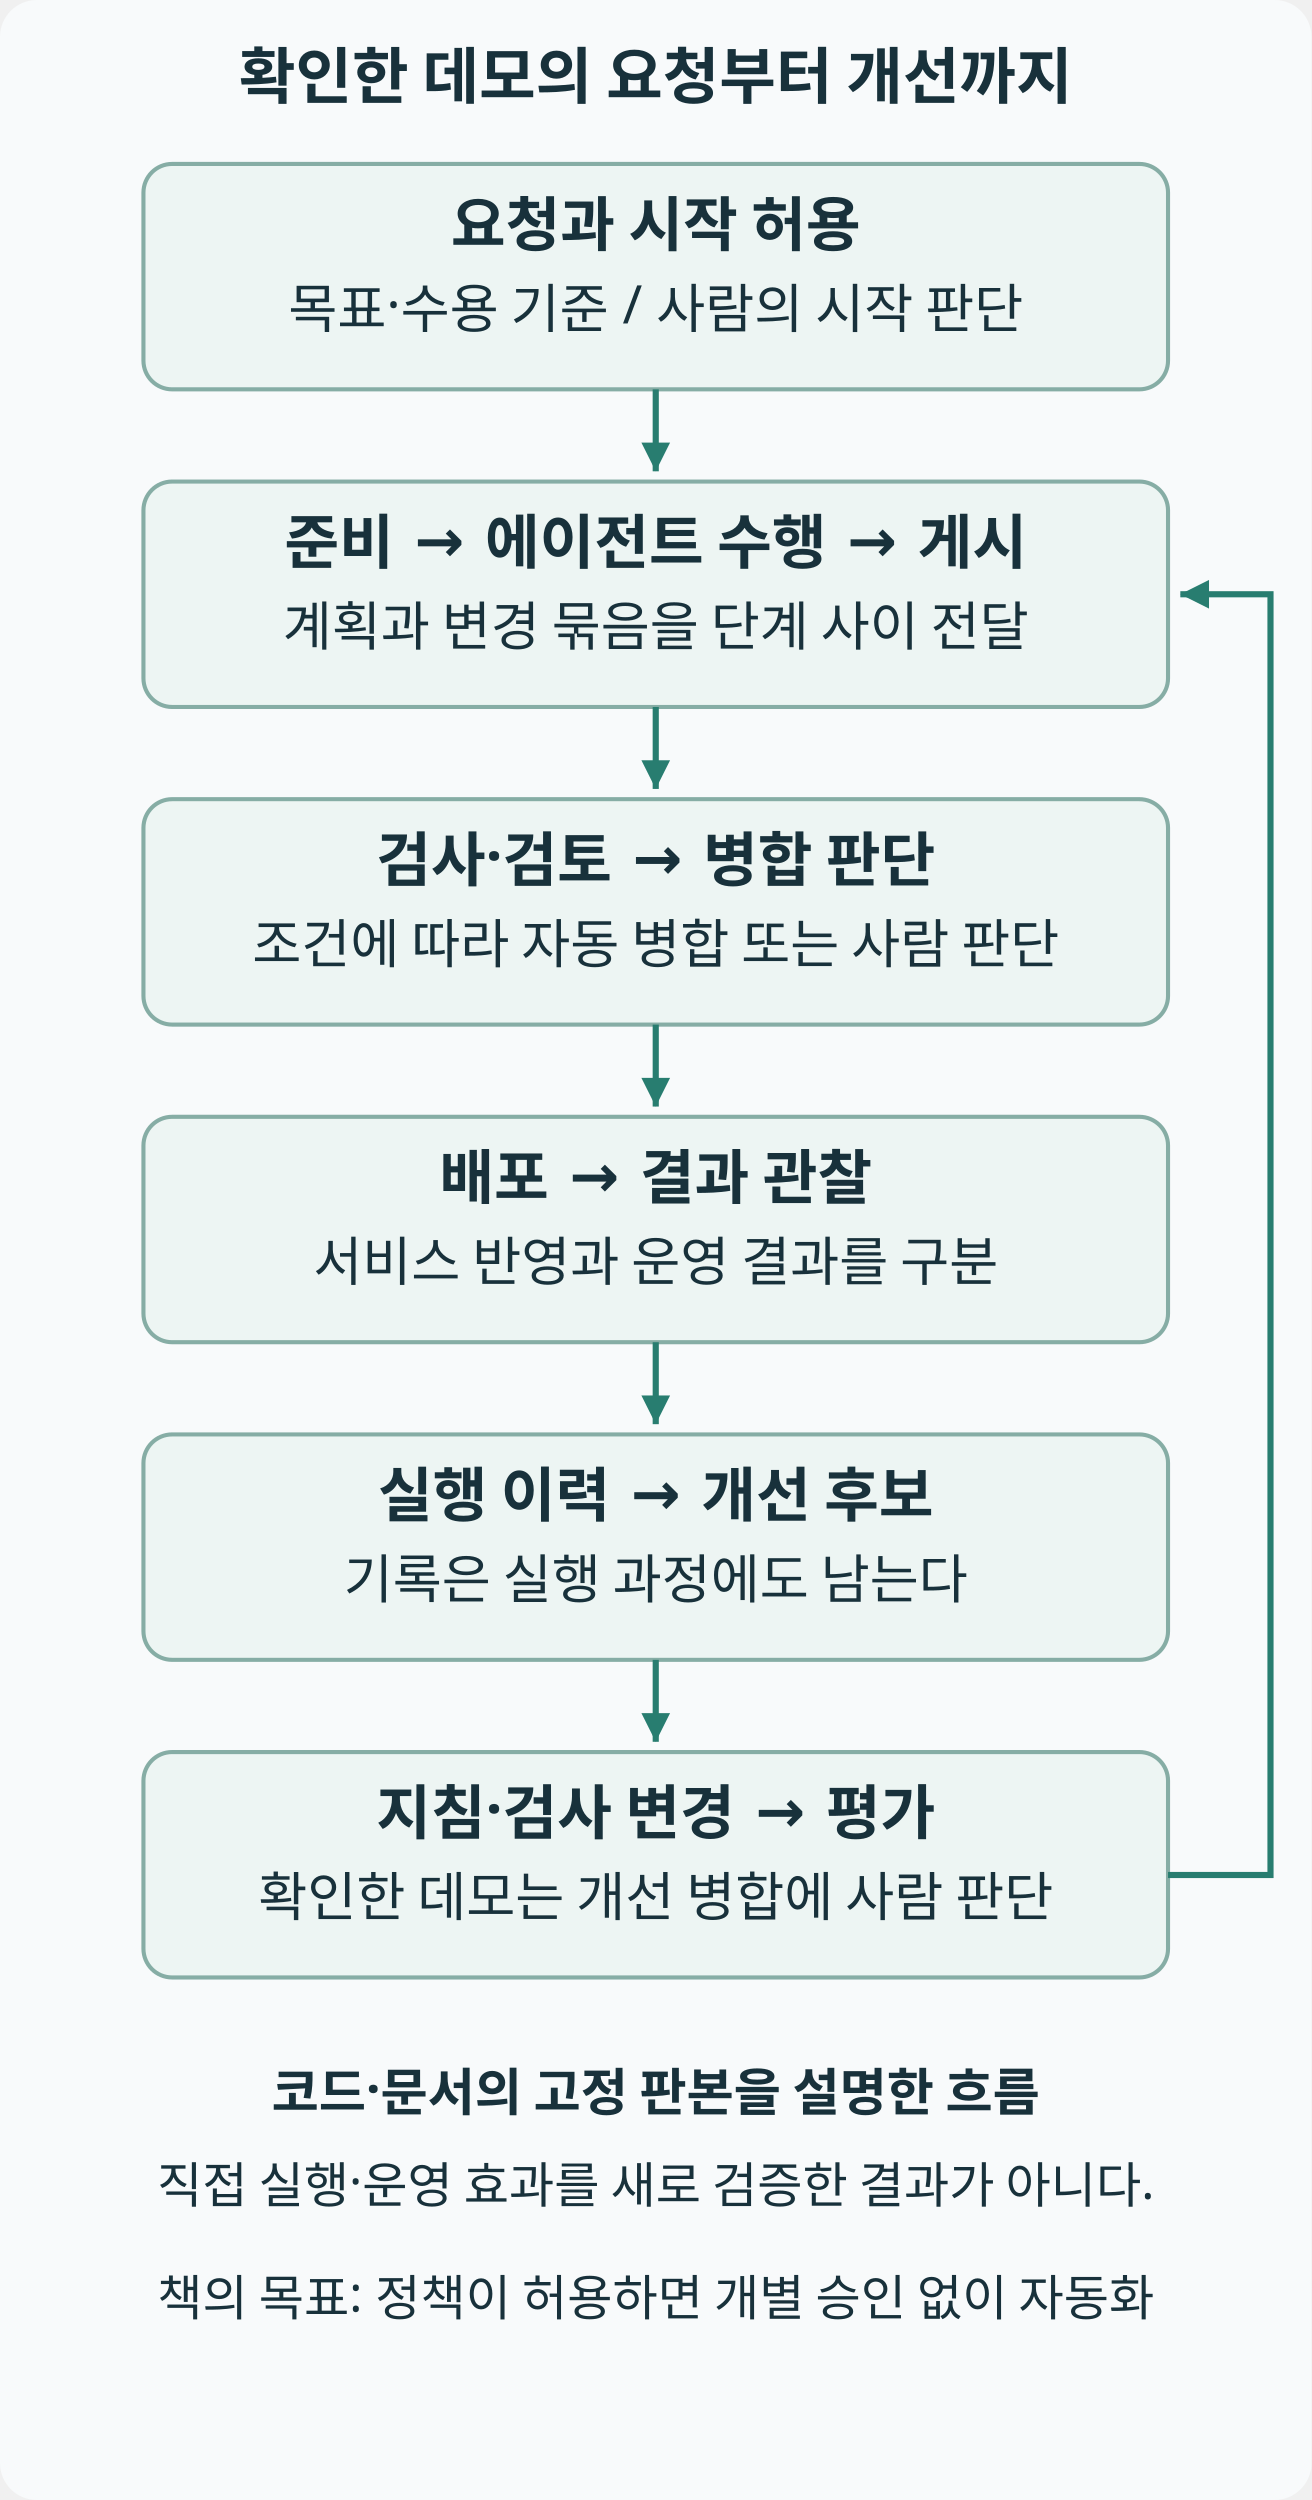
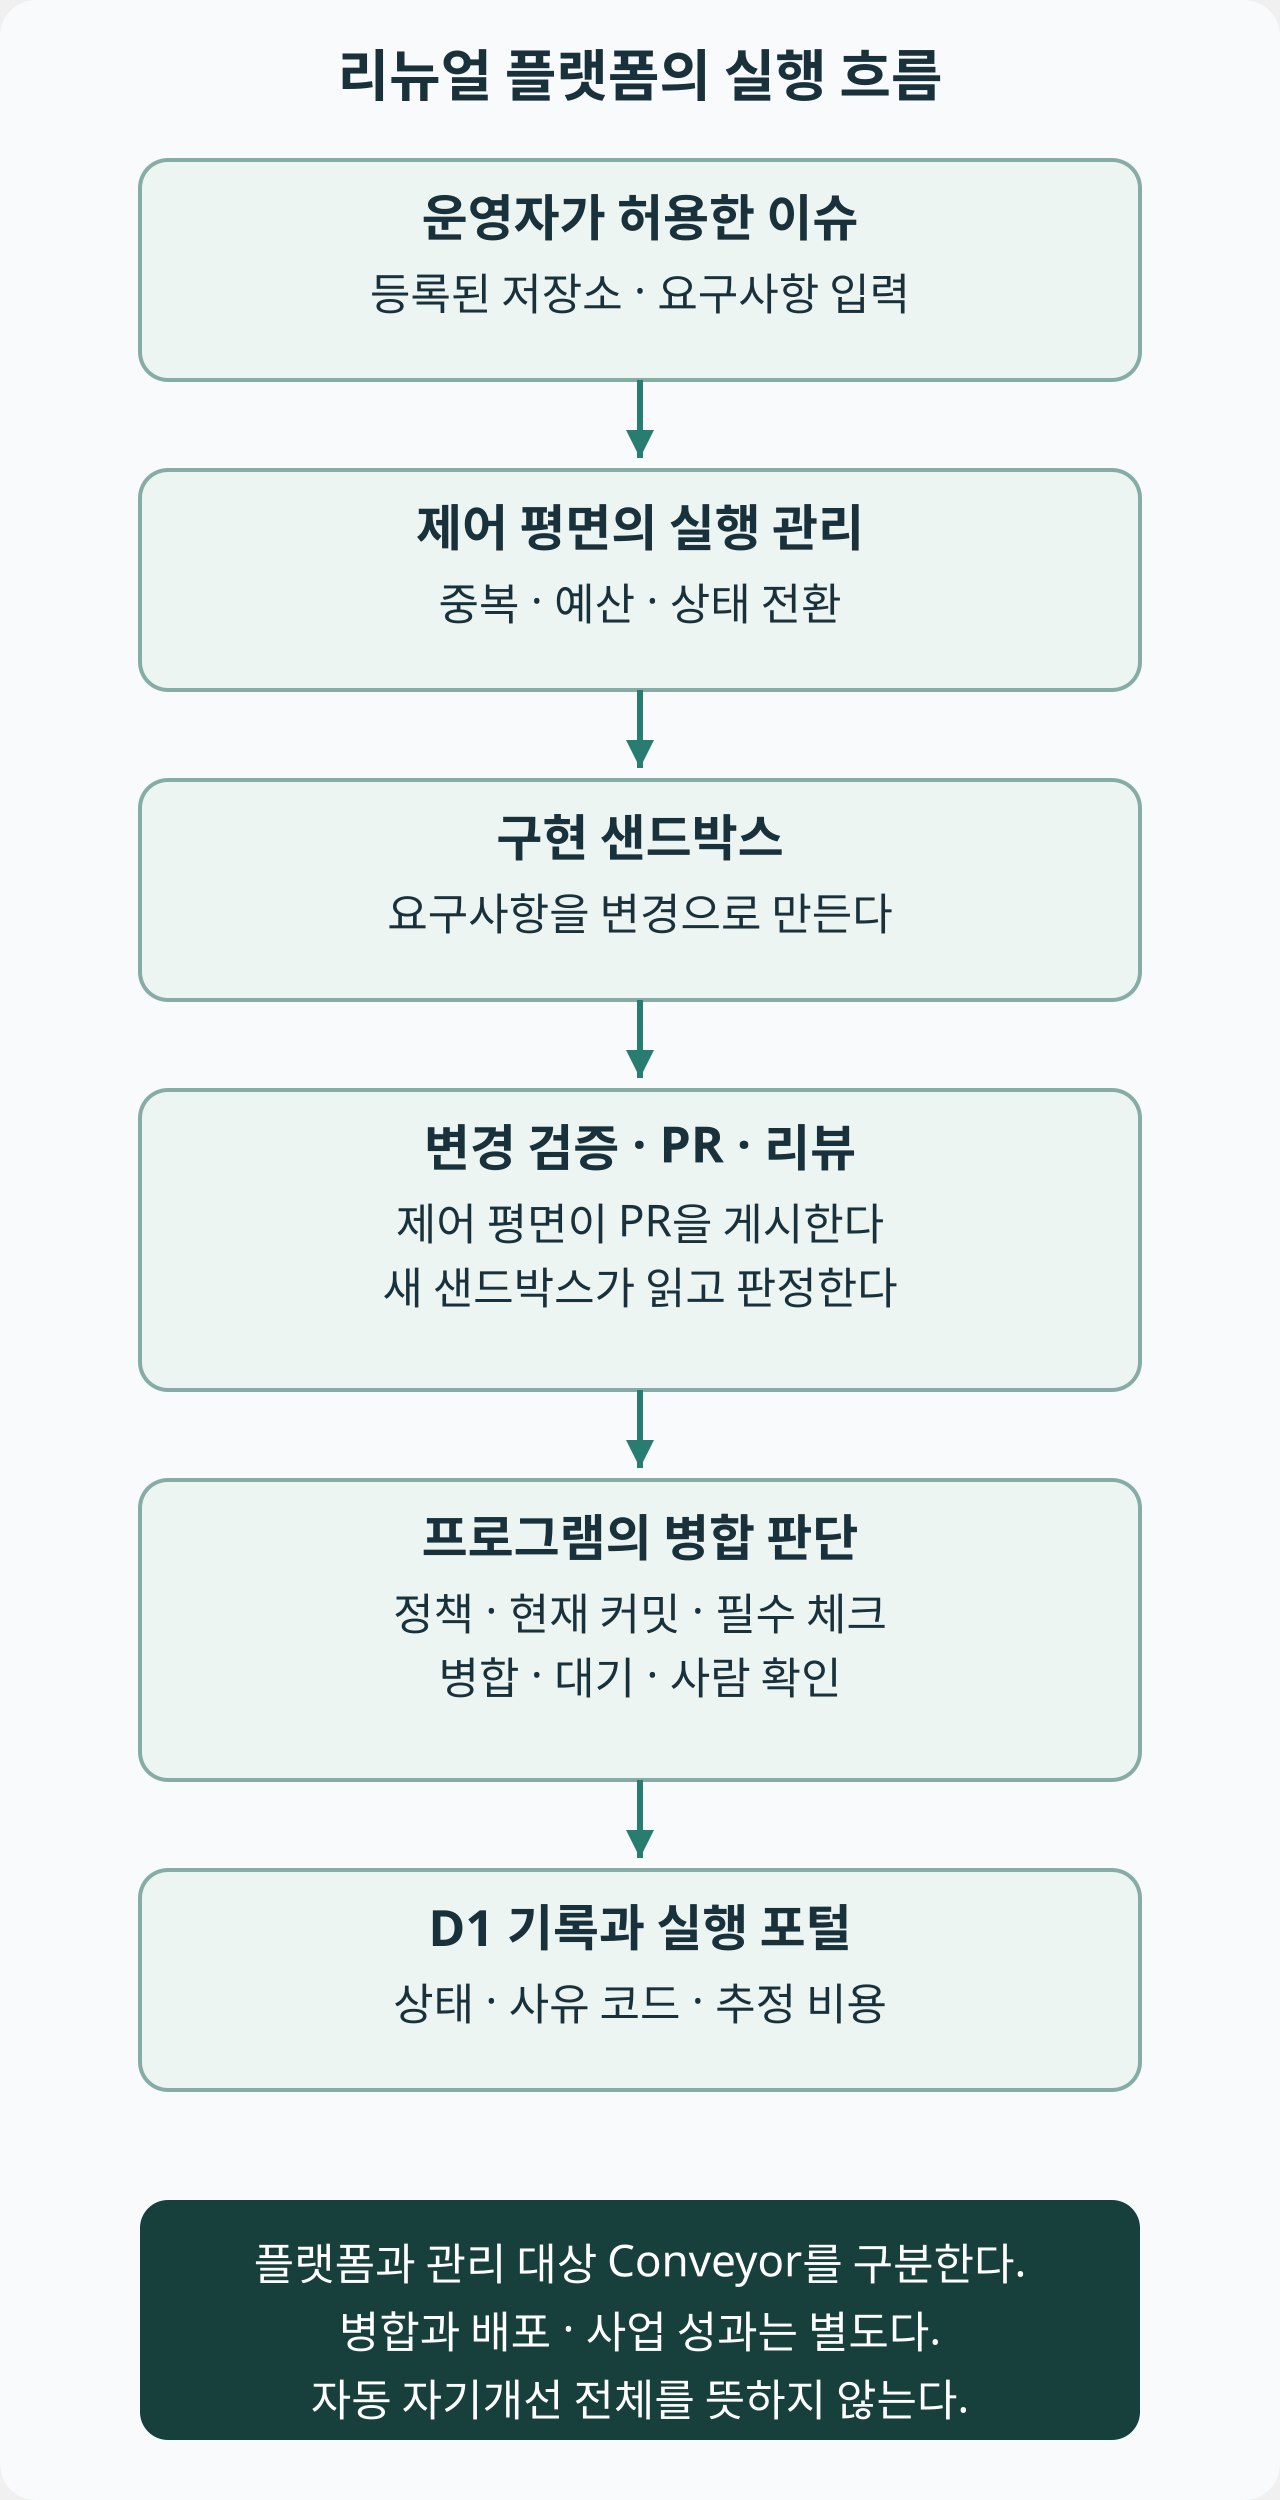
- <svg xmlns="http://www.w3.org/2000/svg" width="640" height="1220" viewBox="0 0 640 1220" role="img" aria-labelledby="title desc">
+ <svg xmlns="http://www.w3.org/2000/svg" width="640" height="1250" viewBox="0 0 640 1250" role="img" aria-labelledby="title desc">
  <defs>
    <marker id="arrow" markerUnits="userSpaceOnUse" markerWidth="14" markerHeight="14" viewBox="0 0 14 14" refX="14" refY="7" orient="auto">
      <path d="M0 0 L14 7 L0 14 Z" fill="#287d70" />
    </marker>
  </defs>
-   <rect width="640" height="1220" rx="18" fill="#f8fafb" />
+   <rect width="640" height="1250" rx="18" fill="#f8fafb" />
  <g font-family="Apple SD Gothic Neo, Noto Sans KR, Malgun Gothic, sans-serif">
-     <text x="320" y="48" text-anchor="middle" font-size="30" font-weight="700" fill="#18313b">확인한 데모의 요청부터 개선까지</text>
+     <text x="320" y="48" text-anchor="middle" font-size="28" font-weight="700" fill="#18313b">리뉴얼 플랫폼의 실행 흐름</text>
    <rect x="70" y="80" width="500" height="110" rx="14" fill="#edf5f3" stroke="#86ada5" stroke-width="2" />
-     <text x="320.0" y="120" text-anchor="middle" font-size="29" font-weight="700" fill="#18313b">요청과 시작 허용</text>
-     <text x="320.0" y="160" text-anchor="middle" font-size="26" font-weight="400" fill="#18313b">목표·수용 기준 / 사람의 시작 판단</text>
-     <path d="M320 190 V230" fill="none" stroke="#287d70" stroke-width="3" marker-end="url(#arrow)" />
+     <text x="320" y="118" text-anchor="middle" font-size="25" font-weight="700" fill="#18313b">운영자가 허용한 이슈</text>
+     <text x="320" y="155" text-anchor="middle" font-size="22" fill="#18313b">등록된 저장소 · 요구사항 입력</text>
+     <path d="M320 190 V229" fill="none" stroke="#287d70" stroke-width="3" marker-end="url(#arrow)" />
    <rect x="70" y="235" width="500" height="110" rx="14" fill="#edf5f3" stroke="#86ada5" stroke-width="2" />
-     <text x="320.0" y="275" text-anchor="middle" font-size="29" font-weight="700" fill="#18313b">준비 → 에이전트 수행 → 게시</text>
-     <text x="320.0" y="315" text-anchor="middle" font-size="26" font-weight="400" fill="#18313b">계획과 변경 묶음을 단계 사이 전달</text>
-     <path d="M320 345 V385" fill="none" stroke="#287d70" stroke-width="3" marker-end="url(#arrow)" />
+     <text x="320" y="273" text-anchor="middle" font-size="25" font-weight="700" fill="#18313b">제어 평면의 실행 관리</text>
+     <text x="320" y="310" text-anchor="middle" font-size="22" fill="#18313b">중복 · 예산 · 상태 전환</text>
+     <path d="M320 345 V384" fill="none" stroke="#287d70" stroke-width="3" marker-end="url(#arrow)" />
    <rect x="70" y="390" width="500" height="110" rx="14" fill="#edf5f3" stroke="#86ada5" stroke-width="2" />
-     <text x="320.0" y="430" text-anchor="middle" font-size="29" font-weight="700" fill="#18313b">검사·검토 → 병합 판단</text>
-     <text x="320.0" y="470" text-anchor="middle" font-size="26" font-weight="400" fill="#18313b">조건에 따라 자동 병합 또는 사람 판단</text>
-     <path d="M320 500 V540" fill="none" stroke="#287d70" stroke-width="3" marker-end="url(#arrow)" />
-     <rect x="70" y="545" width="500" height="110" rx="14" fill="#edf5f3" stroke="#86ada5" stroke-width="2" />
-     <text x="320.0" y="585" text-anchor="middle" font-size="29" font-weight="700" fill="#18313b">배포 → 결과 관찰</text>
-     <text x="320.0" y="625" text-anchor="middle" font-size="26" font-weight="400" fill="#18313b">서비스 반영과 운영 결과를 구분</text>
-     <path d="M320 655 V695" fill="none" stroke="#287d70" stroke-width="3" marker-end="url(#arrow)" />
-     <rect x="70" y="700" width="500" height="110" rx="14" fill="#edf5f3" stroke="#86ada5" stroke-width="2" />
-     <text x="320.0" y="740" text-anchor="middle" font-size="29" font-weight="700" fill="#18313b">실행 이력 → 개선 후보</text>
-     <text x="320.0" y="780" text-anchor="middle" font-size="26" font-weight="400" fill="#18313b">기록은 실행 과정에도 남는다</text>
-     <path d="M320 810 V850" fill="none" stroke="#287d70" stroke-width="3" marker-end="url(#arrow)" />
-     <rect x="70" y="855" width="500" height="110" rx="14" fill="#edf5f3" stroke="#86ada5" stroke-width="2" />
-     <text x="320.0" y="895" text-anchor="middle" font-size="29" font-weight="700" fill="#18313b">지침·검사 변경 → 평가</text>
-     <text x="320.0" y="935" text-anchor="middle" font-size="26" font-weight="400" fill="#18313b">확인한 데모는 개선 병합에 사람 판단</text>
-     <path d="M570 915 H620 V290 H576" fill="none" stroke="#287d70" stroke-width="3" marker-end="url(#arrow)" />
-     <text x="320" y="1030" text-anchor="middle" font-size="25" font-weight="700" fill="#18313b">코드·문서의 고정 판본을 설명한 흐름</text>
-     <text x="320" y="1075" text-anchor="middle" font-size="24" font-weight="400" fill="#18313b">직접 실행·운영 효과를 새로 검증한 결과가 아니다.</text>
-     <text x="320" y="1130" text-anchor="middle" font-size="24" font-weight="400" fill="#18313b">책의 목표: 정책이 허용하면 개별 승인 없이 자동화</text>
+     <text x="320" y="428" text-anchor="middle" font-size="25" font-weight="700" fill="#18313b">구현 샌드박스</text>
+     <text x="320" y="465" text-anchor="middle" font-size="22" fill="#18313b">요구사항을 변경으로 만든다</text>
+     <path d="M320 500 V539" fill="none" stroke="#287d70" stroke-width="3" marker-end="url(#arrow)" />
+     <rect x="70" y="545" width="500" height="150" rx="14" fill="#edf5f3" stroke="#86ada5" stroke-width="2" />
+     <text x="320" y="583" text-anchor="middle" font-size="25" font-weight="700" fill="#18313b">변경 검증 · PR · 리뷰</text>
+     <text x="320" y="620" text-anchor="middle" font-size="22" fill="#18313b">제어 평면이 PR을 게시한다</text>
+     <text x="320" y="652" text-anchor="middle" font-size="22" fill="#18313b">새 샌드박스가 읽고 판정한다</text>
+     <path d="M320 695 V734" fill="none" stroke="#287d70" stroke-width="3" marker-end="url(#arrow)" />
+     <rect x="70" y="740" width="500" height="150" rx="14" fill="#edf5f3" stroke="#86ada5" stroke-width="2" />
+     <text x="320" y="778" text-anchor="middle" font-size="25" font-weight="700" fill="#18313b">프로그램의 병합 판단</text>
+     <text x="320" y="815" text-anchor="middle" font-size="22" fill="#18313b">정책 · 현재 커밋 · 필수 체크</text>
+     <text x="320" y="847" text-anchor="middle" font-size="22" fill="#18313b">병합 · 대기 · 사람 확인</text>
+     <path d="M320 890 V929" fill="none" stroke="#287d70" stroke-width="3" marker-end="url(#arrow)" />
+     <rect x="70" y="935" width="500" height="110" rx="14" fill="#edf5f3" stroke="#86ada5" stroke-width="2" />
+     <text x="320" y="973" text-anchor="middle" font-size="25" font-weight="700" fill="#18313b">D1 기록과 실행 포털</text>
+     <text x="320" y="1010" text-anchor="middle" font-size="22" fill="#18313b">상태 · 사유 코드 · 추정 비용</text>
+     <rect x="70" y="1100" width="500" height="120" rx="14" fill="#173f3c" />
+     <text x="320" y="1140" text-anchor="middle" font-size="22" fill="#ffffff">플랫폼과 관리 대상 Conveyor를 구분한다.</text>
+     <text x="320" y="1174" text-anchor="middle" font-size="22" fill="#ffffff">병합과 배포 · 사업 성과는 별도다.</text>
+     <text x="320" y="1208" text-anchor="middle" font-size="22" fill="#ffffff">자동 자기개선 전체를 뜻하지 않는다.</text>
  </g>
</svg>
